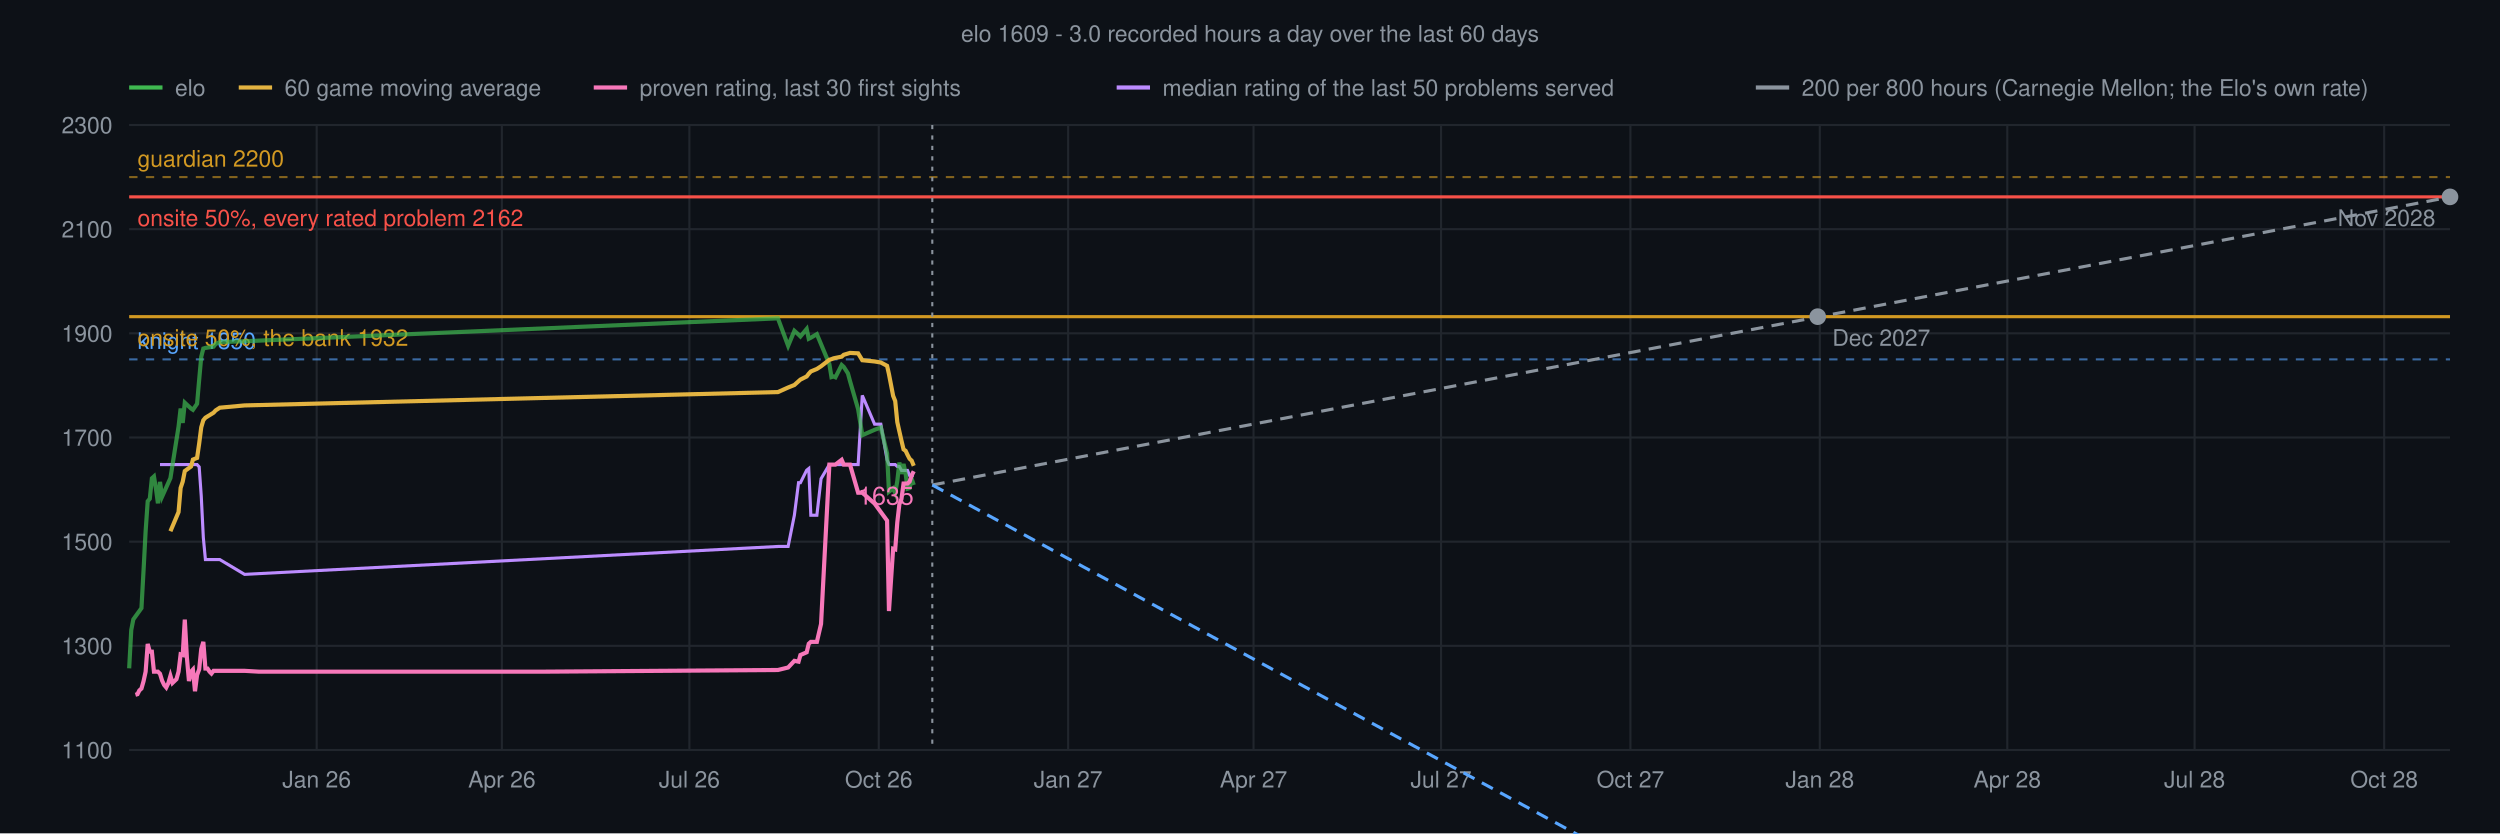
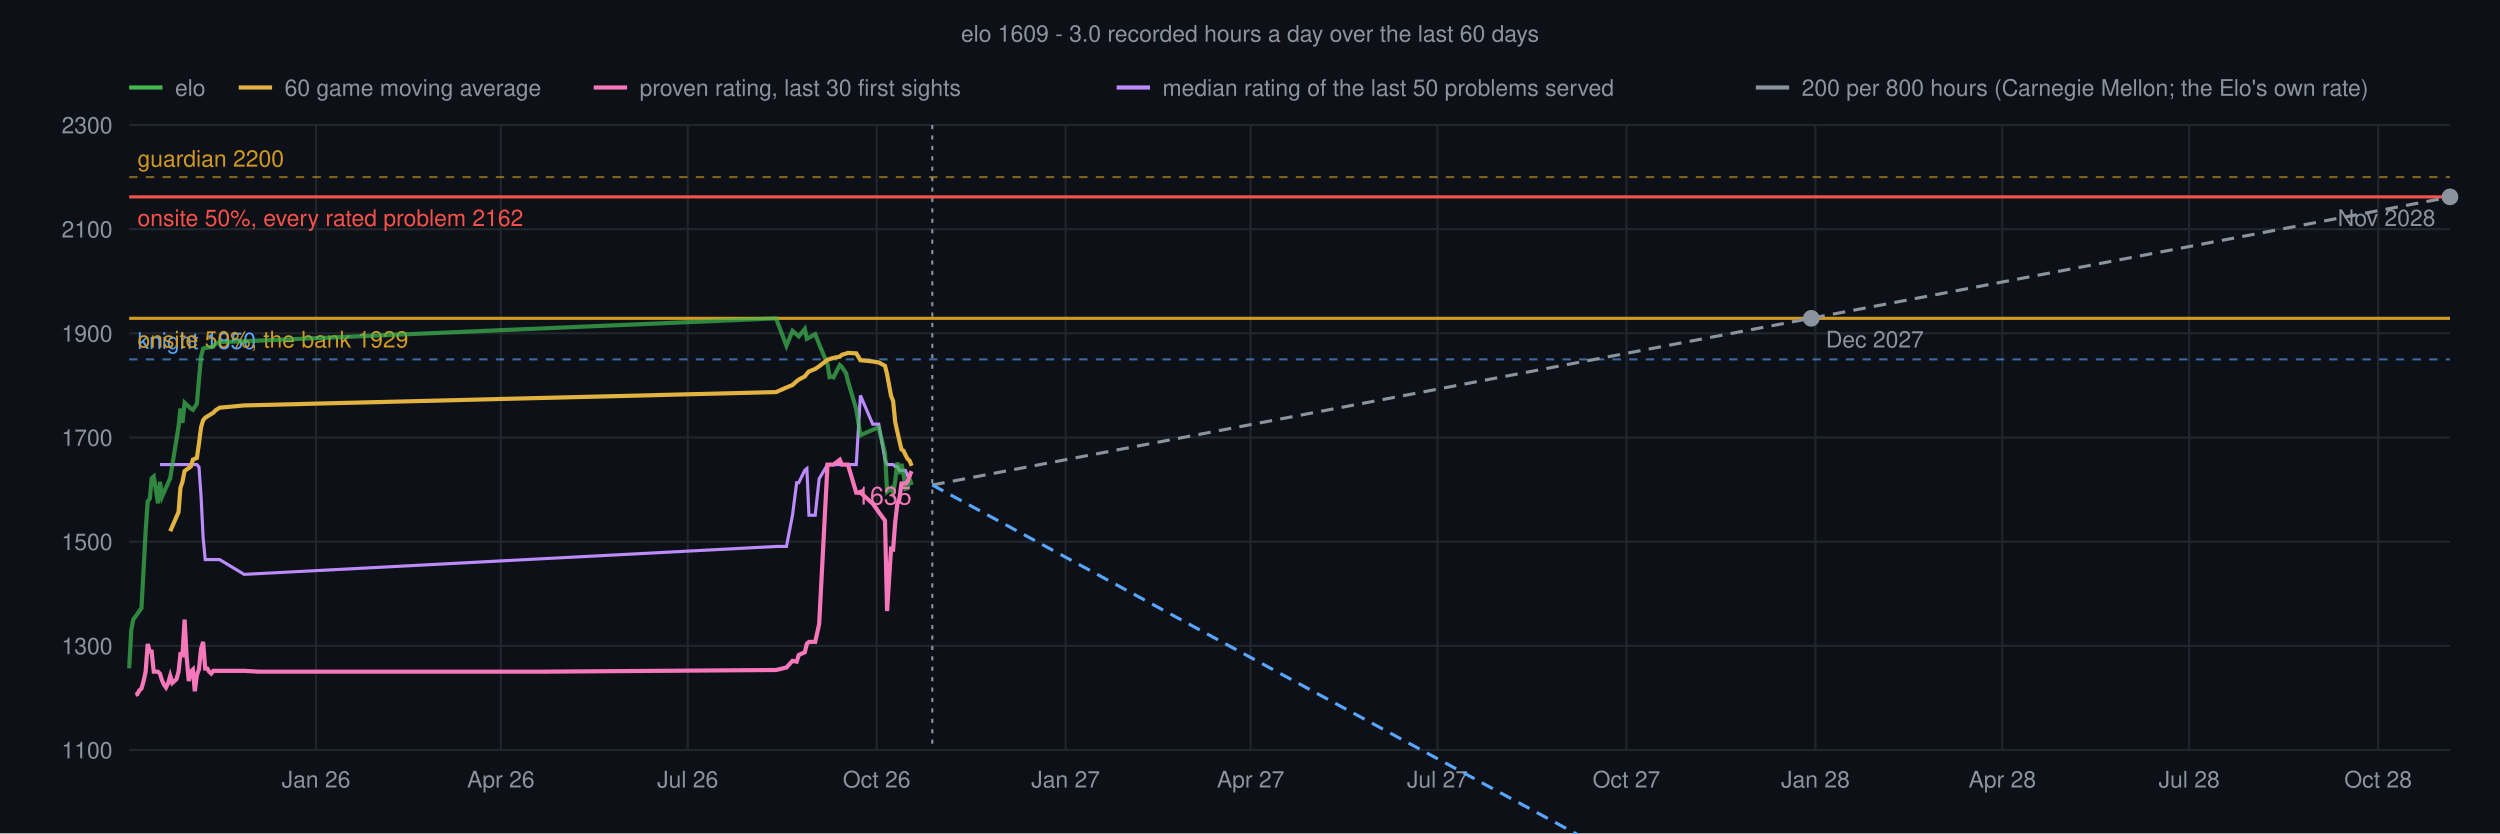
<svg xmlns="http://www.w3.org/2000/svg" viewBox="0 0 1200 400" font-family="Helvetica,sans-serif">
  <rect width="1200" height="400" fill="#0d1117" />
  <text x="600" y="20" text-anchor="middle" font-size="11" fill="#8b949e">elo 1609 - 3.0 recorded hours a day over the last 60 days</text>
  <line x1="62" y1="360.0" x2="1176" y2="360.0" stroke="#21262d" stroke-width="1" />
  <text x="54" y="364.0" text-anchor="end" font-size="11" fill="#8b949e">1100</text>
  <line x1="62" y1="310.0" x2="1176" y2="310.0" stroke="#21262d" stroke-width="1" />
  <text x="54" y="314.0" text-anchor="end" font-size="11" fill="#8b949e">1300</text>
  <line x1="62" y1="260.0" x2="1176" y2="260.0" stroke="#21262d" stroke-width="1" />
  <text x="54" y="264.0" text-anchor="end" font-size="11" fill="#8b949e">1500</text>
  <line x1="62" y1="210.0" x2="1176" y2="210.0" stroke="#21262d" stroke-width="1" />
  <text x="54" y="214.0" text-anchor="end" font-size="11" fill="#8b949e">1700</text>
  <line x1="62" y1="160.0" x2="1176" y2="160.0" stroke="#21262d" stroke-width="1" />
  <text x="54" y="164.0" text-anchor="end" font-size="11" fill="#8b949e">1900</text>
  <line x1="62" y1="110.0" x2="1176" y2="110.0" stroke="#21262d" stroke-width="1" />
  <text x="54" y="114.0" text-anchor="end" font-size="11" fill="#8b949e">2100</text>
  <line x1="62" y1="60.0" x2="1176" y2="60.0" stroke="#21262d" stroke-width="1" />
  <text x="54" y="64.0" text-anchor="end" font-size="11" fill="#8b949e">2300</text>
-   <line x1="152.0" y1="60" x2="152.0" y2="360" stroke="#21262d" stroke-width="1" />
-   <text x="152.0" y="378" text-anchor="middle" font-size="11" fill="#8b949e">Jan 26</text>
-   <line x1="240.9" y1="60" x2="240.9" y2="360" stroke="#21262d" stroke-width="1" />
-   <text x="240.9" y="378" text-anchor="middle" font-size="11" fill="#8b949e">Apr 26</text>
-   <line x1="330.9" y1="60" x2="330.9" y2="360" stroke="#21262d" stroke-width="1" />
-   <text x="330.9" y="378" text-anchor="middle" font-size="11" fill="#8b949e">Jul 26</text>
-   <line x1="421.8" y1="60" x2="421.8" y2="360" stroke="#21262d" stroke-width="1" />
-   <text x="421.8" y="378" text-anchor="middle" font-size="11" fill="#8b949e">Oct 26</text>
-   <line x1="512.7" y1="60" x2="512.7" y2="360" stroke="#21262d" stroke-width="1" />
-   <text x="512.7" y="378" text-anchor="middle" font-size="11" fill="#8b949e">Jan 27</text>
-   <line x1="601.7" y1="60" x2="601.7" y2="360" stroke="#21262d" stroke-width="1" />
-   <text x="601.7" y="378" text-anchor="middle" font-size="11" fill="#8b949e">Apr 27</text>
-   <line x1="691.7" y1="60" x2="691.7" y2="360" stroke="#21262d" stroke-width="1" />
-   <text x="691.7" y="378" text-anchor="middle" font-size="11" fill="#8b949e">Jul 27</text>
-   <line x1="782.6" y1="60" x2="782.6" y2="360" stroke="#21262d" stroke-width="1" />
-   <text x="782.6" y="378" text-anchor="middle" font-size="11" fill="#8b949e">Oct 27</text>
-   <line x1="873.5" y1="60" x2="873.5" y2="360" stroke="#21262d" stroke-width="1" />
-   <text x="873.5" y="378" text-anchor="middle" font-size="11" fill="#8b949e">Jan 28</text>
-   <line x1="963.5" y1="60" x2="963.5" y2="360" stroke="#21262d" stroke-width="1" />
-   <text x="963.5" y="378" text-anchor="middle" font-size="11" fill="#8b949e">Apr 28</text>
-   <line x1="1053.4" y1="60" x2="1053.4" y2="360" stroke="#21262d" stroke-width="1" />
-   <text x="1053.4" y="378" text-anchor="middle" font-size="11" fill="#8b949e">Jul 28</text>
-   <line x1="1144.4" y1="60" x2="1144.4" y2="360" stroke="#21262d" stroke-width="1" />
-   <text x="1144.4" y="378" text-anchor="middle" font-size="11" fill="#8b949e">Oct 28</text>
+   <line x1="151.7" y1="60" x2="151.7" y2="360" stroke="#21262d" stroke-width="1" />
+   <text x="151.7" y="378" text-anchor="middle" font-size="11" fill="#8b949e">Jan 26</text>
+   <line x1="240.4" y1="60" x2="240.4" y2="360" stroke="#21262d" stroke-width="1" />
+   <text x="240.4" y="378" text-anchor="middle" font-size="11" fill="#8b949e">Apr 26</text>
+   <line x1="330.1" y1="60" x2="330.1" y2="360" stroke="#21262d" stroke-width="1" />
+   <text x="330.1" y="378" text-anchor="middle" font-size="11" fill="#8b949e">Jul 26</text>
+   <line x1="420.8" y1="60" x2="420.8" y2="360" stroke="#21262d" stroke-width="1" />
+   <text x="420.8" y="378" text-anchor="middle" font-size="11" fill="#8b949e">Oct 26</text>
+   <line x1="511.5" y1="60" x2="511.5" y2="360" stroke="#21262d" stroke-width="1" />
+   <text x="511.5" y="378" text-anchor="middle" font-size="11" fill="#8b949e">Jan 27</text>
+   <line x1="600.3" y1="60" x2="600.3" y2="360" stroke="#21262d" stroke-width="1" />
+   <text x="600.3" y="378" text-anchor="middle" font-size="11" fill="#8b949e">Apr 27</text>
+   <line x1="690.0" y1="60" x2="690.0" y2="360" stroke="#21262d" stroke-width="1" />
+   <text x="690.0" y="378" text-anchor="middle" font-size="11" fill="#8b949e">Jul 27</text>
+   <line x1="780.7" y1="60" x2="780.7" y2="360" stroke="#21262d" stroke-width="1" />
+   <text x="780.7" y="378" text-anchor="middle" font-size="11" fill="#8b949e">Oct 27</text>
+   <line x1="871.4" y1="60" x2="871.4" y2="360" stroke="#21262d" stroke-width="1" />
+   <text x="871.4" y="378" text-anchor="middle" font-size="11" fill="#8b949e">Jan 28</text>
+   <line x1="961.1" y1="60" x2="961.1" y2="360" stroke="#21262d" stroke-width="1" />
+   <text x="961.1" y="378" text-anchor="middle" font-size="11" fill="#8b949e">Apr 28</text>
+   <line x1="1050.8" y1="60" x2="1050.8" y2="360" stroke="#21262d" stroke-width="1" />
+   <text x="1050.8" y="378" text-anchor="middle" font-size="11" fill="#8b949e">Jul 28</text>
+   <line x1="1141.5" y1="60" x2="1141.5" y2="360" stroke="#21262d" stroke-width="1" />
+   <text x="1141.5" y="378" text-anchor="middle" font-size="11" fill="#8b949e">Oct 28</text>
  <line x1="62" y1="85.0" x2="1176" y2="85.0" stroke="#d29922" stroke-width="1" stroke-dasharray="4 4" stroke-opacity="0.6" />
  <text x="66" y="80.0" font-size="11" fill="#d29922">guardian 2200</text>
  <line x1="62" y1="172.5" x2="1176" y2="172.5" stroke="#58a6ff" stroke-width="1" stroke-dasharray="4 4" stroke-opacity="0.6" />
  <text x="66" y="167.5" font-size="11" fill="#58a6ff">knight 1850</text>
-   <line x1="62" y1="152.0" x2="1176" y2="152.0" stroke="#d29922" stroke-width="1.5" />
-   <text x="66" y="166.0" font-size="11" fill="#d29922">onsite 50%, the bank 1932</text>
+   <line x1="62" y1="152.8" x2="1176" y2="152.8" stroke="#d29922" stroke-width="1.5" />
+   <text x="66" y="166.8" font-size="11" fill="#d29922">onsite 50%, the bank 1929</text>
  <line x1="62" y1="94.5" x2="1176" y2="94.5" stroke="#f85149" stroke-width="1.5" />
  <text x="66" y="108.5" font-size="11" fill="#f85149">onsite 50%, every rated problem 2162</text>
  <line x1="447.5" y1="60" x2="447.5" y2="360" stroke="#8b949e" stroke-width="1" stroke-dasharray="2 3" />
  <line x1="447.5" y1="232.8" x2="1176.0" y2="94.6" stroke="#8b949e" stroke-width="1.5" stroke-dasharray="6 4" />
-   <circle cx="872.5" cy="152.0" r="4" fill="#8b949e" />
-   <text x="879.5" y="166.0" text-anchor="start" font-size="11" fill="#8b949e">Dec 2027</text>
+   <circle cx="869.4" cy="152.8" r="4" fill="#8b949e" />
+   <text x="876.4" y="166.8" text-anchor="start" font-size="11" fill="#8b949e">Dec 2027</text>
  <circle cx="1176.0" cy="94.5" r="4" fill="#8b949e" />
  <text x="1169.0" y="108.5" text-anchor="end" font-size="11" fill="#8b949e">Nov 2028</text>
  <line x1="447.5" y1="232.8" x2="1176.0" y2="627.5" stroke="#58a6ff" stroke-width="1.5" stroke-dasharray="6 4" />
-   <polyline points="76.8,223.0 77.8,223.0 81.8,223.0 85.7,223.0 86.7,223.0 87.7,223.0 88.7,223.0 91.7,223.0 92.6,223.0 94.6,223.0 95.6,224.1 96.6,238.1 97.6,258.1 98.6,268.6 102.5,268.6 103.5,268.6 105.5,268.6 117.4,275.7 373.4,262.3 378.3,262.3 381.3,247.3 383.3,231.7 384.2,231.7 387.2,225.7 388.2,224.9 389.2,247.3 392.1,247.3 394.1,229.8 398.1,223.0 399.1,223.0 400.1,223.0 401.0,223.0 404.0,223.0 405.0,223.0 407.0,223.0 408.0,223.0 411.9,223.0 413.9,189.8 419.8,203.6 422.8,203.6 425.8,220.7 426.7,223.0 428.7,223.0 429.7,223.0 430.7,223.9 431.7,223.9 432.7,225.8 433.7,225.8 434.7,225.8 435.6,225.8 436.6,228.2 437.6,228.2 438.6,228.2" fill="none" stroke="#bc8cff" stroke-width="1.5" />
-   <polyline points="62.0,320.8 63.0,302.4 64.0,297.3 67.9,291.9 68.9,273.8 69.9,255.0 70.9,240.6 71.9,239.4 72.9,229.6 73.9,228.7 74.9,234.9 75.8,241.6 76.8,231.3 77.8,238.4 81.8,229.5 85.7,204.8 86.7,196.1 87.7,203.0 88.7,193.3 91.7,196.1 92.6,196.7 94.6,193.8 95.6,182.3 96.6,171.2 97.6,167.3 98.6,167.0 102.5,166.4 103.5,165.1 105.5,164.2 117.4,163.8 373.4,152.8 378.3,166.0 381.3,158.8 383.3,160.6 384.2,161.5 387.2,157.9 388.2,162.6 389.2,162.1 392.1,160.4 394.1,165.2 398.1,174.8 399.1,181.0 400.1,180.7 401.0,181.1 404.0,175.2 405.0,176.1 407.0,179.2 408.0,182.9 411.9,196.4 413.9,208.9 419.8,206.3 422.8,205.2 425.8,217.7 426.7,236.0 428.7,234.4 429.7,236.7 430.7,230.9 431.7,222.0 432.7,227.5 433.7,222.7 434.7,227.3 435.6,234.6 436.6,234.3 437.6,229.8 438.6,232.8" fill="none" stroke="#3fb950" stroke-width="2" stroke-opacity="0.7" />
-   <polyline points="81.8,255.0 85.7,245.8 86.7,234.2 87.7,231.2 88.7,226.1 91.7,223.9 92.6,220.6 94.6,219.8 95.6,212.9 96.6,205.1 97.6,201.7 98.6,200.5 102.5,198.1 103.5,197.0 105.5,195.7 117.4,194.6 373.4,188.2 378.3,186.0 381.3,184.8 383.3,183.0 384.2,182.2 387.2,180.7 388.2,179.4 389.2,178.3 392.1,177.1 394.1,175.8 398.1,172.7 399.1,172.4 400.1,172.0 401.0,171.8 404.0,171.2 405.0,170.3 407.0,169.7 408.0,169.4 411.9,169.6 413.9,172.9 419.8,173.5 422.8,174.0 425.8,175.6 426.7,179.6 428.7,190.0 429.7,192.5 430.7,202.6 431.7,207.1 432.7,211.5 433.7,215.7 434.7,216.4 435.6,218.3 436.6,220.2 437.6,221.1 438.6,223.6" fill="none" stroke="#e3b341" stroke-width="2" />
-   <polyline points="65.0,333.5 66.0,333.2 66.9,331.4 67.9,330.5 68.9,327.0 69.9,322.4 70.9,309.1 71.9,312.8 72.9,312.8 73.9,322.4 74.9,322.4 75.8,322.4 76.8,323.4 77.8,326.7 78.8,328.8 79.8,330.0 80.8,327.9 81.8,324.4 82.8,327.8 84.7,326.0 85.7,322.4 86.7,314.1 87.7,314.4 88.7,297.4 89.7,315.5 90.7,326.9 91.7,322.4 92.6,321.4 93.6,331.8 94.6,324.0 95.6,321.3 96.6,311.5 97.6,308.1 98.6,320.9 99.6,320.9 100.6,322.4 101.5,323.3 102.5,322.0 103.5,322.0 105.5,322.0 117.4,322.0 124.3,322.4 232.0,322.4 260.7,322.4 373.4,321.6 378.3,320.4 381.3,317.2 383.3,317.6 384.2,314.4 387.2,313.1 388.2,309.0 389.2,308.1 392.1,308.1 394.1,299.5 398.1,223.0 399.1,223.0 400.1,223.0 401.0,223.0 404.0,220.7 405.0,223.0 407.0,223.0 408.0,223.0 411.9,236.5 413.9,236.5 419.8,241.7 422.8,245.8 425.8,249.9 426.7,293.3 428.7,263.4 429.7,263.7 430.7,250.7 431.7,242.0 432.7,239.5 433.7,232.1 434.7,232.1 435.6,232.1 436.6,231.2 437.6,228.2 438.6,226.2" fill="none" stroke="#f778ba" stroke-width="2" />
-   <text x="438.6" y="242.2" text-anchor="end" font-size="12" fill="#f778ba">1635</text>
+   <polyline points="76.8,223.0 77.8,223.0 81.7,223.0 85.7,223.0 86.6,223.0 87.6,223.0 88.6,223.0 91.6,223.0 92.6,223.0 94.5,223.0 95.5,224.1 96.5,238.1 97.5,258.1 98.5,268.6 102.4,268.6 103.4,268.6 105.4,268.6 117.2,275.7 372.5,262.3 377.5,262.3 380.4,247.3 382.4,231.7 383.4,231.7 386.3,225.7 387.3,224.9 388.3,247.3 391.3,247.3 393.2,229.8 397.2,223.0 398.2,223.0 399.2,223.0 400.1,223.0 403.1,223.0 404.1,223.0 406.1,223.0 407.0,223.0 411.0,223.0 413.0,189.8 418.9,203.6 421.8,203.6 424.8,220.7 425.8,223.0 427.7,223.0 428.7,223.0 429.7,223.9 430.7,223.9 431.7,225.8 432.7,225.8 433.7,225.8 434.6,225.8 435.6,228.2 436.6,228.2 437.6,228.2" fill="none" stroke="#bc8cff" stroke-width="1.5" />
+   <polyline points="62.0,320.8 63.0,302.4 64.0,297.3 67.9,291.9 68.9,273.8 69.9,255.0 70.9,240.6 71.9,239.4 72.8,229.6 73.8,228.7 74.8,234.9 75.8,241.6 76.8,231.3 77.8,238.4 81.7,229.5 85.7,204.8 86.6,196.1 87.6,203.0 88.6,193.3 91.6,196.1 92.6,196.7 94.5,193.8 95.5,182.3 96.5,171.2 97.5,167.3 98.5,167.0 102.4,166.4 103.4,165.1 105.4,164.2 117.2,163.8 372.5,152.8 377.5,166.0 380.4,158.8 382.4,160.6 383.4,161.5 386.3,157.9 387.3,162.6 388.3,162.1 391.3,160.4 393.2,165.2 397.2,174.8 398.2,181.0 399.2,180.7 400.1,181.1 403.1,175.2 404.1,176.1 406.1,179.2 407.0,182.9 411.0,196.4 413.0,208.9 418.9,206.3 421.8,205.2 424.8,217.7 425.8,236.0 427.7,234.4 428.7,236.7 429.7,230.9 430.7,222.0 431.7,227.5 432.7,222.7 433.7,227.3 434.6,234.6 435.6,234.3 436.6,229.8 437.6,232.8" fill="none" stroke="#3fb950" stroke-width="2" stroke-opacity="0.7" />
+   <polyline points="81.7,255.0 85.7,245.8 86.6,234.2 87.6,231.2 88.6,226.1 91.6,223.9 92.6,220.6 94.5,219.8 95.5,212.9 96.5,205.1 97.5,201.7 98.5,200.5 102.4,198.1 103.4,197.0 105.4,195.7 117.2,194.6 372.5,188.2 377.5,186.0 380.4,184.8 382.4,183.0 383.4,182.2 386.3,180.7 387.3,179.4 388.3,178.3 391.3,177.1 393.2,175.8 397.2,172.7 398.2,172.4 399.2,172.0 400.1,171.8 403.1,171.2 404.1,170.3 406.1,169.7 407.0,169.4 411.0,169.6 413.0,172.9 418.9,173.5 421.8,174.0 424.8,175.6 425.8,179.6 427.7,190.0 428.7,192.5 429.7,202.6 430.7,207.1 431.7,211.5 432.7,215.7 433.7,216.4 434.6,218.3 435.6,220.2 436.6,221.1 437.6,223.6" fill="none" stroke="#e3b341" stroke-width="2" />
+   <polyline points="65.0,333.5 65.9,333.2 66.9,331.4 67.9,330.5 68.9,327.0 69.9,322.4 70.9,309.1 71.9,312.8 72.8,312.8 73.8,322.4 74.8,322.4 75.8,322.4 76.8,323.4 77.8,326.7 78.8,328.8 79.7,330.0 80.7,327.9 81.7,324.4 82.7,327.8 84.7,326.0 85.7,322.4 86.6,314.1 87.6,314.4 88.6,297.4 89.6,315.5 90.6,326.9 91.6,322.4 92.6,321.4 93.5,331.8 94.5,324.0 95.5,321.3 96.5,311.5 97.5,308.1 98.5,320.9 99.5,320.9 100.4,322.4 101.4,323.3 102.4,322.0 103.4,322.0 105.4,322.0 117.2,322.0 124.1,322.4 231.6,322.4 260.2,322.4 372.5,321.6 377.5,320.4 380.4,317.2 382.4,317.6 383.4,314.4 386.3,313.1 387.3,309.0 388.3,308.1 391.3,308.1 393.2,299.5 397.2,223.0 398.2,223.0 399.2,223.0 400.1,223.0 403.1,220.7 404.1,223.0 406.1,223.0 407.0,223.0 411.0,236.5 413.0,236.5 418.9,241.7 421.8,245.8 424.8,249.9 425.8,293.3 427.7,263.4 428.7,263.7 429.7,250.7 430.7,242.0 431.7,239.5 432.7,232.1 433.7,232.1 434.6,232.1 435.6,231.2 436.6,228.2 437.6,226.2" fill="none" stroke="#f778ba" stroke-width="2" />
+   <text x="437.6" y="242.2" text-anchor="end" font-size="12" fill="#f778ba">1635</text>
  <line x1="62" y1="42" x2="78" y2="42" stroke="#3fb950" stroke-width="2" />
  <text x="84" y="46" font-size="11" fill="#8b949e">elo</text>
  <line x1="114.6" y1="42" x2="130.6" y2="42" stroke="#e3b341" stroke-width="2" />
  <text x="136.6" y="46" font-size="11" fill="#8b949e">60 game moving average</text>
  <line x1="285.0" y1="42" x2="301.0" y2="42" stroke="#f778ba" stroke-width="2" />
  <text x="307.0" y="46" font-size="11" fill="#8b949e">proven rating, last 30 first sights</text>
  <line x1="536.0" y1="42" x2="552.0" y2="42" stroke="#bc8cff" stroke-width="2" />
  <text x="558.0" y="46" font-size="11" fill="#8b949e">median rating of the last 50 problems served</text>
  <line x1="842.8" y1="42" x2="858.8" y2="42" stroke="#8b949e" stroke-width="2" />
  <text x="864.8" y="46" font-size="11" fill="#8b949e">200 per 800 hours (Carnegie Mellon; the Elo's own rate)</text>
  <line x1="1217.8" y1="42" x2="1233.8" y2="42" stroke="#58a6ff" stroke-width="2" />
  <text x="1239.8" y="46" font-size="11" fill="#8b949e">first-sight rate, -71 per 100 hours</text>
</svg>
